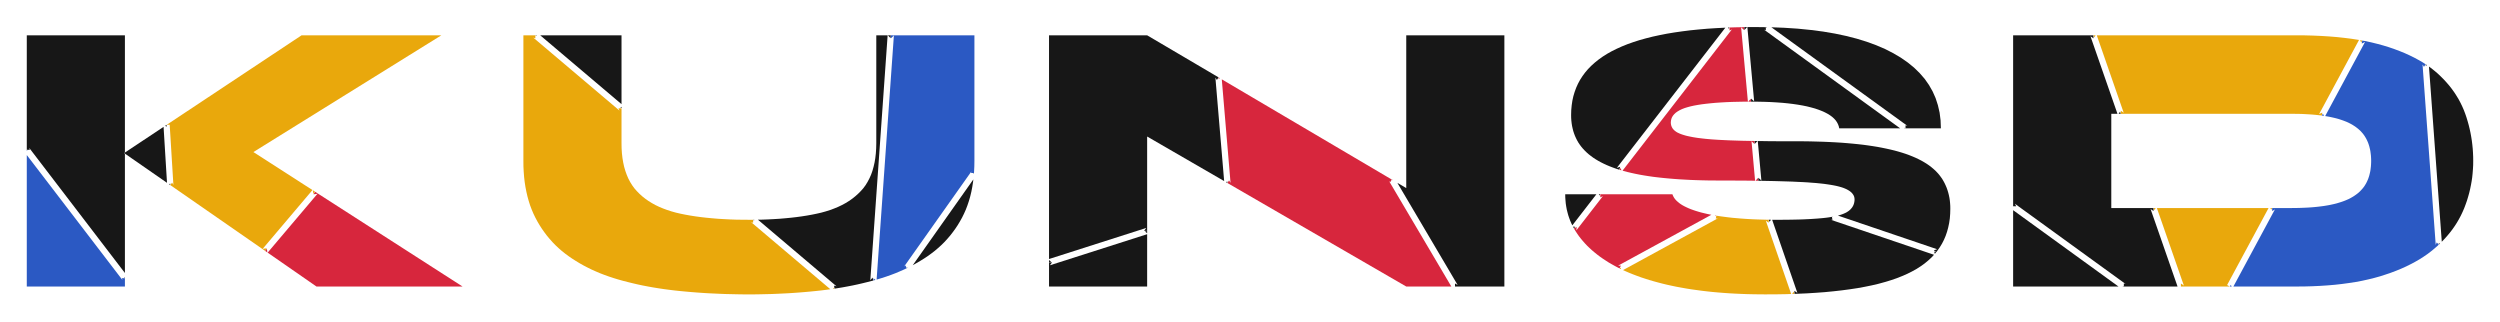
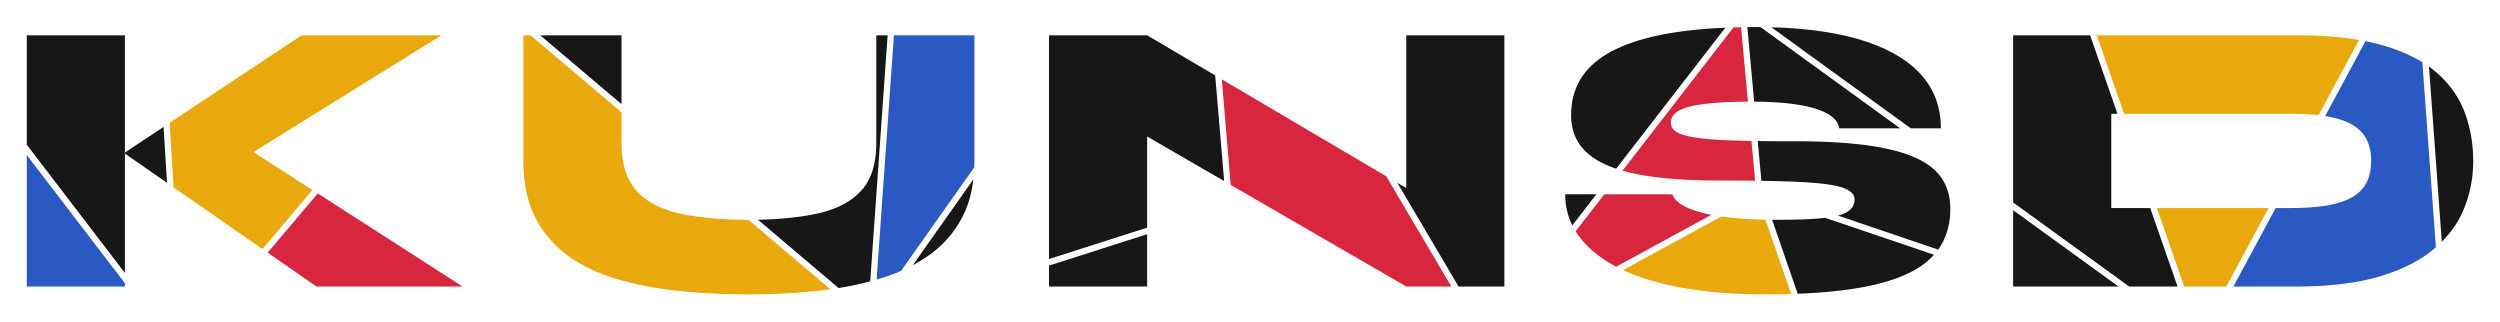
<svg xmlns="http://www.w3.org/2000/svg" viewBox="20 64 560 72" role="img" aria-label="KUNSD">
-   <path d="M47.98 128.18L47.98 126.31L47.30 126.31L47.43 126.72L47.43 126.73L26.00 98.73L26.00 128.18ZM26.01 97.59L26.00 97.59L26.00 97.81L26.14 97.76Z" fill="#2b59c3" />
-   <path d="M123.61 128.18L90.59 106.96L90.22 107.53L91.11 107.40L91.12 107.40L79.95 120.59L90.89 128.18ZM79.44 120.11L79.38 120.20L79.89 120.55L79.78 119.71Z" fill="#d7263d" />
-   <path d="M57.41 104.95L56.64 92.42L47.98 98.17L47.98 98.41ZM58.14 105.45L58.14 105.44L58.13 105.12L57.87 105.27ZM57.32 92.00L57.31 91.98L56.98 92.19L57.34 92.37ZM26.00 71.91L26.00 97.56L26.69 97.56L26.55 97.15L26.56 97.15L47.98 125.15L47.98 98.41L47.81 98.29L47.98 98.17L47.98 71.91ZM47.98 126.28L47.98 126.07L47.84 126.11L47.97 126.28Z" fill="#171717" />
-   <path d="M79.37 120.18L79.76 119.62L78.85 119.74L78.84 119.74L89.99 106.57L76.76 98.06L118.86 71.91L87.55 71.91L57.32 91.97L57.33 91.97L58.01 91.93L58.84 105.42L58.84 105.42L58.55 104.90L58.15 105.46ZM90.58 106.95L90.08 106.62L90.19 107.41L90.54 107.01Z" fill="#e9a80c" />
-   <path d="M225.25 122.96L226.12 122.45L226.98 121.92L227.81 121.37L228.61 120.79L229.39 120.19L230.13 119.56L230.85 118.91L231.54 118.23L232.19 117.52L232.82 116.79L233.41 116.03L233.98 115.25L234.52 114.44L235.02 113.61L235.50 112.75L235.94 111.86L236.35 110.94L236.71 109.99L237.04 109.01L237.33 108.00L237.58 106.96L237.79 105.88L237.96 104.78L238.03 104.19L224.46 123.40ZM238.17 102.81L238.15 102.81L238.06 102.94L238.15 102.98ZM223.13 124.06L223.14 124.07L223.28 124.00L223.22 123.93Z" fill="#171717" />
-   <path d="M215.90 100.41L215.68 101.37L215.42 102.29L215.11 103.16L214.74 103.98L214.33 104.76L213.88 105.49L213.37 106.18L212.81 106.81L212.21 107.41L211.57 107.98L210.89 108.52L210.17 109.02L209.41 109.49L208.60 109.93L207.76 110.33L206.87 110.70L205.95 111.04L204.98 111.35L203.97 111.63L202.92 111.87L201.84 112.09L200.72 112.29L199.57 112.47L198.39 112.63L197.18 112.77L195.93 112.89L194.65 113.00L193.35 113.08L192.01 113.15L190.64 113.20L189.77 113.21L207.38 128.13L207.37 128.13L206.83 127.98L206.93 128.66L207.49 128.57L208.66 128.38L209.81 128.17L210.95 127.95L212.08 127.71L213.20 127.45L214.30 127.18L215.39 126.90L215.63 126.83L215.45 126.17L214.95 126.78L214.95 126.78L218.83 71.91L216.29 71.91L216.29 96.09L216.26 97.24L216.19 98.34L216.07 99.40ZM188.72 113.23L188.72 113.24L188.90 113.39L188.96 113.23ZM219.53 71.91L218.89 71.91L219.49 72.55L219.53 72.05ZM140.12 72.07L140.18 71.91L139.94 71.91L139.94 71.92ZM159.20 88.23L159.22 88.23L159.22 87.93L158.97 88.04ZM159.22 71.91L141.01 71.91L159.22 87.33Z" fill="#171717" />
-   <path d="M218.56 125.94L219.58 125.58L220.58 125.20L221.55 124.79L222.51 124.37L223.11 124.08L222.81 123.46L222.56 123.68L222.55 123.67L237.60 102.39L237.60 102.39L237.48 102.72L238.17 102.78L238.19 102.47L238.25 101.27L238.27 100.04L238.27 71.91L219.55 71.91L219.55 72.59L220.23 71.95L220.23 71.95L216.36 126.63L216.46 126.60L217.52 126.28ZM215.65 126.80L215.65 126.83L216.11 126.70L215.68 126.34Z" fill="#2b59c3" />
-   <path d="M186.32 113.22L184.88 113.20L183.47 113.15L182.11 113.08L180.77 113.00L179.48 112.89L178.22 112.77L176.99 112.63L175.80 112.47L174.65 112.29L173.53 112.09L172.45 111.87L171.41 111.63L170.41 111.35L169.45 111.04L168.53 110.70L167.65 110.33L166.81 109.93L166.02 109.49L165.26 109.02L164.55 108.52L163.87 107.98L163.24 107.41L162.65 106.81L162.10 106.18L161.60 105.49L161.15 104.76L160.74 103.98L160.39 103.16L160.08 102.29L159.81 101.37L159.60 100.41L159.43 99.40L159.31 98.34L159.24 97.24L159.22 96.09L159.22 88.26L158.53 88.26L158.77 88.78L158.77 88.78L139.47 72.44L139.48 72.43L139.92 72.59L139.92 71.91L137.24 71.91L137.24 100.04L137.25 101.27L137.31 102.47L137.40 103.64L137.53 104.78L137.70 105.88L137.91 106.96L138.15 108.00L138.43 109.01L138.74 109.99L139.10 110.94L139.49 111.86L139.92 112.75L140.38 113.61L140.87 114.44L141.39 115.25L141.94 116.03L142.51 116.79L143.12 117.52L143.75 118.23L144.41 118.91L145.10 119.56L145.82 120.19L146.57 120.79L147.35 121.37L148.15 121.92L148.98 122.45L149.82 122.96L150.69 123.45L151.59 123.92L152.50 124.37L153.44 124.79L154.40 125.20L155.39 125.58L156.39 125.94L157.42 126.28L158.47 126.60L159.54 126.90L160.63 127.18L161.73 127.45L162.84 127.71L163.97 127.95L165.12 128.17L166.28 128.38L167.46 128.57L168.65 128.75L169.86 128.91L171.08 129.06L172.32 129.19L173.57 129.31L174.83 129.42L176.09 129.52L177.36 129.61L178.64 129.69L179.93 129.75L181.22 129.81L182.52 129.86L183.83 129.89L185.14 129.92L186.47 129.94L187.80 129.94L189.06 129.94L190.31 129.92L191.56 129.89L192.81 129.86L194.06 129.81L195.30 129.75L196.55 129.69L197.78 129.61L199.02 129.52L200.25 129.42L201.48 129.31L202.70 129.19L203.92 129.06L205.12 128.91L206.00 128.79L188.25 113.76L188.26 113.76L188.70 113.92L188.70 113.23L187.80 113.23ZM206.91 128.66L206.91 128.65L206.68 128.46L206.61 128.71Z" fill="#e9a80c" />
-   <path d="M276.96 128.18L276.96 116.46L255.19 123.42L255.19 123.41L255.66 122.76L254.98 122.76L254.98 128.18ZM276.96 115.73L276.93 115.73L276.48 115.88L276.96 116.23Z" fill="#171717" />
-   <path d="M292.97 81.69L293.25 81.51L292.95 81.34L292.95 81.35ZM335.00 128.18L345.10 128.18L331.16 104.58L331.17 104.57L331.41 104.81L331.76 104.22L293.68 81.77L295.64 104.93L295.63 104.93L295.30 104.40L294.95 105.00Z" fill="#d7263d" />
-   <path d="M335.00 71.91L335.00 106.13L333.01 104.96L346.51 127.83L346.51 127.83L345.92 127.50L345.92 128.18L355.91 128.18L356.98 128.18L356.98 123.58L356.98 71.91ZM331.78 104.23L331.78 104.24L331.86 104.37L331.92 104.31Z" fill="#171717" />
-   <path d="M276.75 115.06L276.75 115.07L276.28 115.71L276.96 115.71L276.96 94.58L294.21 104.56L292.25 81.39L292.25 81.39L292.59 81.92L292.94 81.32L276.96 71.91L260.00 71.91L254.98 71.91L254.98 79.01L254.98 122.02ZM294.93 104.98L294.94 104.97L294.91 104.63L294.63 104.81ZM255.01 122.74L255.46 122.60L254.98 122.25L254.98 122.74Z" fill="#171717" />
-   <path d="M454.69 90.95L454.47 89.22L454.09 87.57L453.58 85.99L452.91 84.48L452.09 83.04L451.13 81.67L450.01 80.38L448.75 79.15L447.34 78.00L445.79 76.92L444.08 75.91L442.23 74.97L440.25 74.12L438.14 73.35L435.90 72.66L433.52 72.05L431.01 71.52L428.37 71.07L425.59 70.71L422.69 70.42L419.65 70.22L416.79 70.11L447.24 92.18L447.24 92.19L446.84 92.06L446.84 92.75L454.76 92.75ZM415.58 70.09L415.58 70.10L415.74 70.22L415.78 70.09Z" fill="#171717" />
-   <path d="M426.70 129.59L428.73 129.44L430.69 129.25L432.56 129.04L434.36 128.80L436.08 128.54L437.72 128.24L439.29 127.92L440.78 127.57L442.20 127.18L443.55 126.77L444.84 126.33L446.05 125.85L447.20 125.35L448.28 124.81L449.29 124.25L450.23 123.65L451.11 123.02L451.91 122.36L452.65 121.68L453.22 121.07L430.13 113.24L430.14 113.23L430.47 113.25L430.35 112.57L430.20 112.60L429.64 112.69L429.05 112.77L428.43 112.84L427.77 112.90L427.07 112.96L426.34 113.01L425.57 113.06L424.76 113.10L423.91 113.14L423.02 113.17L422.10 113.19L421.13 113.21L420.13 113.22L419.09 113.23L418.01 113.23L416.96 113.23L422.61 129.60L422.60 129.60L421.94 129.14L421.96 129.83L422.40 129.81L424.59 129.72ZM453.69 120.51L453.67 120.49L453.25 120.34L453.40 120.87ZM416.22 113.25L416.37 113.68L416.70 113.23L416.22 113.22Z" fill="#171717" />
-   <path d="M384.96 125.12L385.81 125.46L386.68 125.79L387.58 126.12L388.50 126.42L389.44 126.72L390.40 127.00L391.39 127.27L392.39 127.53L393.42 127.78L394.47 128.01L395.53 128.23L396.62 128.43L397.74 128.63L398.87 128.81L400.02 128.97L401.20 129.13L402.39 129.27L403.60 129.40L404.84 129.51L406.09 129.61L407.36 129.70L408.64 129.77L409.95 129.83L411.28 129.88L412.62 129.91L413.99 129.93L415.37 129.94L417.79 129.93L420.14 129.89L421.22 129.85L415.55 113.45L415.56 113.45L416.19 113.90L416.20 113.22L415.82 113.22L414.77 113.19L413.73 113.16L412.72 113.12L411.73 113.07L410.76 113.01L409.82 112.94L408.90 112.86L408.00 112.78L407.12 112.68L406.27 112.57L405.44 112.46L404.64 112.34L404.46 112.31L404.34 112.98L404.78 112.91L404.78 112.92L383.56 124.50L384.13 124.76ZM382.80 124.11L382.80 124.13L383.11 124.28L383.10 123.95ZM421.94 129.80L421.78 129.35L421.44 129.84L421.94 129.83Z" fill="#e9a80c" />
-   <path d="M370.73 109.58L370.83 110.25L370.95 110.91L371.11 111.55L371.28 112.19L371.49 112.81L371.72 113.43L371.98 114.03L372.20 114.48L377.59 107.52L370.61 107.52L370.62 108.22L370.67 108.90ZM372.56 115.15L372.58 115.14L372.84 114.80L372.35 114.76ZM378.46 107.53L378.46 107.52L378.14 107.52L378.27 107.79ZM404.48 70.30L402.47 70.43L400.52 70.60L398.63 70.79L396.81 71.02L395.06 71.27L393.37 71.55L391.74 71.87L390.18 72.21L388.68 72.59L387.24 72.99L385.87 73.43L384.57 73.89L383.33 74.39L382.15 74.92L381.04 75.47L379.99 76.06L379.01 76.68L378.10 77.33L377.25 78.01L376.46 78.72L375.73 79.46L375.07 80.24L374.48 81.04L373.94 81.88L373.47 82.75L373.06 83.66L372.72 84.59L372.43 85.56L372.21 86.56L372.06 87.59L371.96 88.66L371.93 89.76L371.94 90.39L371.98 91.01L372.05 91.62L372.14 92.21L372.27 92.79L372.41 93.35L372.59 93.90L372.79 94.43L373.02 94.94L373.27 95.44L373.55 95.93L373.86 96.39L374.20 96.85L374.57 97.29L374.97 97.72L375.39 98.13L375.85 98.54L376.34 98.92L376.85 99.30L377.40 99.66L377.98 100.01L378.58 100.34L379.22 100.66L379.89 100.97L380.58 101.26L381.31 101.54L382.07 101.81L382.72 102.02L382.93 101.36L382.19 101.60L382.18 101.59L406.48 70.20ZM407.38 70.18L407.37 70.16L407.06 70.18L407.19 70.42Z" fill="#171717" />
-   <path d="M373.69 116.91L374.11 117.45L374.55 117.98L375.02 118.51L375.51 119.03L376.03 119.53L376.57 120.03L377.14 120.51L377.73 120.99L378.35 121.46L378.99 121.91L379.66 122.35L380.34 122.79L381.05 123.20L381.79 123.61L382.55 124.01L382.78 124.12L383.08 123.50L382.45 123.51L382.45 123.51L403.35 112.11L403.13 112.07L402.41 111.92L401.73 111.76L401.07 111.60L400.44 111.42L399.85 111.24L399.28 111.05L398.73 110.85L398.22 110.64L397.74 110.42L397.29 110.20L396.87 109.97L396.49 109.73L396.14 109.48L395.83 109.22L395.54 108.96L395.29 108.69L395.07 108.41L394.89 108.12L394.74 107.82L394.62 107.52L378.48 107.52L378.48 108.20L379.02 107.94L379.03 107.95L373.11 115.59L373.11 115.58L373.17 114.84L372.56 115.17L372.59 115.21L372.93 115.79L373.30 116.35ZM404.21 112.26L404.24 112.42L404.43 112.31L404.43 112.30ZM409.28 95.50L408.33 95.47L407.43 95.44L406.56 95.40L405.72 95.36L404.92 95.32L404.15 95.27L403.42 95.22L402.72 95.16L402.06 95.10L401.43 95.03L400.84 94.96L400.28 94.89L399.76 94.81L399.27 94.73L398.80 94.64L398.36 94.55L397.94 94.46L397.55 94.36L397.18 94.25L396.83 94.14L396.52 94.03L396.22 93.91L395.96 93.79L395.71 93.67L395.50 93.54L395.30 93.40L395.12 93.26L394.96 93.11L394.81 92.95L394.68 92.79L394.57 92.61L394.48 92.43L394.40 92.25L394.34 92.05L394.30 91.85L394.27 91.64L394.26 91.43L394.30 91.01L394.39 90.62L394.54 90.24L394.76 89.89L395.04 89.56L395.37 89.25L395.78 88.96L396.24 88.69L396.76 88.44L397.35 88.21L398.00 88.01L398.71 87.82L399.48 87.65L400.32 87.50L401.22 87.36L402.19 87.24L403.22 87.13L404.32 87.03L405.49 86.95L406.72 86.88L408.01 86.83L409.37 86.80L410.80 86.77L411.53 86.77L410.01 70.14L410.02 70.14L410.71 70.76L410.70 70.08L408.70 70.12L407.40 70.16L407.42 70.85L407.93 70.59L407.94 70.59L383.45 102.23L383.69 102.30L384.55 102.53L385.44 102.74L386.36 102.94L387.31 103.13L388.29 103.30L389.30 103.46L390.35 103.61L391.43 103.74L392.54 103.86L393.69 103.97L394.87 104.07L396.08 104.16L397.33 104.23L398.61 104.30L399.93 104.35L401.27 104.39L402.66 104.42L404.07 104.43L405.52 104.44L407.45 104.44L409.30 104.45L411.08 104.46L412.79 104.48L413.14 104.48L412.34 95.64L412.35 95.64L413.01 96.26L413.02 95.58L412.36 95.57L411.29 95.55L410.26 95.53ZM412.22 86.77L412.22 86.65L412.17 86.13L411.60 86.77ZM413.84 104.49L413.84 104.40L413.79 103.87L413.23 104.49ZM382.74 102.02L382.87 102.06L383.19 102.16L383.03 101.64L382.75 101.99Z" fill="#d7263d" />
-   <path d="M455.44 117.73L455.82 116.84L456.14 115.91L456.40 114.95L456.61 113.96L456.76 112.93L456.84 111.87L456.87 110.77L456.86 110.13L456.82 109.51L456.76 108.90L456.67 108.30L456.55 107.72L456.41 107.16L456.24 106.60L456.05 106.06L455.83 105.54L455.59 105.03L455.32 104.53L455.03 104.04L454.70 103.58L454.35 103.12L453.96 102.68L453.55 102.25L453.10 101.84L452.62 101.44L452.11 101.05L451.57 100.68L451.00 100.33L450.39 99.98L449.76 99.66L449.09 99.34L448.39 99.04L447.66 98.75L446.89 98.47L446.09 98.21L445.25 97.96L444.38 97.72L443.47 97.50L442.53 97.29L441.55 97.09L440.54 96.90L439.49 96.73L438.41 96.57L437.29 96.42L436.13 96.29L434.93 96.17L433.70 96.06L432.42 95.96L431.11 95.88L429.76 95.81L428.36 95.75L426.93 95.71L425.46 95.67L423.95 95.65L422.40 95.65L421.00 95.65L419.64 95.64L418.33 95.64L417.05 95.63L415.81 95.62L414.62 95.60L413.74 95.59L414.55 104.43L414.54 104.43L413.87 103.81L413.86 104.49L414.42 104.50L415.98 104.53L417.47 104.56L418.89 104.60L420.23 104.64L421.49 104.68L422.69 104.74L423.81 104.79L424.87 104.85L425.87 104.93L426.82 105.00L427.71 105.09L428.55 105.18L429.33 105.29L430.06 105.40L430.73 105.52L431.34 105.64L431.91 105.78L432.41 105.92L432.87 106.07L433.27 106.23L433.65 106.40L433.98 106.58L434.28 106.77L434.55 106.97L434.78 107.18L434.97 107.40L435.13 107.63L435.26 107.87L435.35 108.13L435.40 108.39L435.42 108.66L435.41 108.95L435.37 109.23L435.32 109.49L435.24 109.75L435.14 110.00L435.02 110.23L434.88 110.46L434.71 110.67L434.53 110.88L434.32 111.07L434.09 111.26L433.83 111.43L433.56 111.60L433.24 111.75L432.90 111.90L432.53 112.04L432.13 112.17L431.69 112.29L453.92 119.83L453.92 119.84L453.18 120.06L453.71 120.49L453.94 120.20L454.50 119.41L455.00 118.59ZM413.47 95.59L413.04 95.58L413.04 95.67L413.09 96.20L413.66 95.59ZM430.38 112.58L430.53 112.63L430.53 112.54L430.38 112.57ZM416.64 86.86L417.98 86.94L419.25 87.03L420.47 87.15L421.63 87.29L422.73 87.45L423.77 87.63L424.75 87.83L425.67 88.06L426.54 88.30L427.34 88.57L428.08 88.86L428.76 89.16L429.37 89.48L429.92 89.82L430.41 90.18L430.83 90.56L431.19 90.96L431.48 91.38L431.71 91.82L431.88 92.27L431.99 92.75L445.64 92.75L415.15 70.65L415.16 70.65L415.54 70.78L415.55 70.09L413.17 70.06L411.41 70.07L412.93 86.70L412.92 86.70L412.24 86.08L412.24 86.77L412.29 86.77L413.80 86.78L415.25 86.81ZM410.90 70.07L410.72 70.08L410.72 70.22L410.76 70.72L411.34 70.07ZM446.65 92.61L446.61 92.75L446.81 92.75L446.81 92.73Z" fill="#171717" />
-   <path d="M470.94 126.35L470.94 128.18L476.34 128.18L494.54 128.18L470.94 111.08ZM495.72 128.18L495.72 128.17L495.55 128.05L495.51 128.18Z" fill="#171717" />
-   <path d="M567.48 117.61L568.13 116.89L568.74 116.16L569.31 115.42L569.84 114.66L570.34 113.89L570.80 113.10L571.23 112.29L571.62 111.47L571.98 110.64L572.30 109.79L572.60 108.94L572.86 108.08L573.10 107.22L573.31 106.34L573.49 105.46L573.65 104.58L573.78 103.68L573.87 102.78L573.94 101.88L573.99 100.96L574.00 100.04L573.99 99.12L573.95 98.21L573.89 97.30L573.80 96.40L573.69 95.51L573.55 94.63L573.39 93.75L573.20 92.87L572.99 92.01L572.75 91.15L572.49 90.29L572.20 89.45L571.88 88.61L571.52 87.79L571.13 86.99L570.71 86.20L570.24 85.43L569.75 84.67L569.21 83.92L568.64 83.19L568.03 82.48L567.39 81.78L566.71 81.10L566.00 80.43L565.24 79.79L564.44 79.16L564.09 78.91L566.96 118.15ZM563.59 78.56L563.36 78.41L563.35 78.43L563.38 78.75L563.64 78.59ZM566.30 118.76L566.31 118.78L566.54 118.56L566.28 118.46Z" fill="#171717" />
-   <path d="M492.93 110.60L492.93 89.49L494.31 89.49L488.27 72.14L488.28 72.13L488.93 72.59L488.93 71.91L470.94 71.91L470.94 110.21L471.63 110.21L471.35 109.66L471.35 109.65L496.14 127.62L496.14 127.62L495.74 127.49L495.74 128.18L507.77 128.18L501.73 110.83L501.74 110.82L502.39 111.28L502.39 110.60ZM495.04 89.49L495.04 89.46L494.89 89.03L494.56 89.49Z" fill="#171717" />
-   <path d="M528.54 110.60L528.76 110.96L528.94 110.62L528.94 110.60ZM503.14 110.60L509.18 127.95L509.17 127.96L508.52 127.50L508.52 128.18L519.48 128.18L519.48 128.18L518.87 127.85L528.16 110.60ZM502.41 110.63L502.56 111.06L502.89 110.60L502.41 110.60ZM545.09 72.48L543.43 72.30L541.71 72.16L539.93 72.05L538.10 71.97L536.20 71.92L534.25 71.91L489.68 71.91L495.71 89.26L495.71 89.26L495.06 88.81L495.06 89.49L533.37 89.49L534.19 89.50L534.97 89.51L535.74 89.53L536.49 89.57L537.22 89.61L537.93 89.66L538.61 89.72L539.28 89.79L539.92 89.86L540.09 89.89L540.19 89.21L539.49 89.56L539.48 89.56L548.42 72.95L548.25 72.92L546.70 72.68ZM549.13 73.11L549.13 73.08L548.65 72.99L548.91 73.53ZM488.95 71.94L489.10 72.37L489.43 71.91L488.95 71.91Z" fill="#e9a80c" />
-   <path d="M537.90 128.12L539.65 128.04L541.35 127.93L543.00 127.79L544.60 127.61L546.14 127.40L547.64 127.17L549.08 126.90L550.48 126.59L551.82 126.26L553.12 125.90L554.36 125.50L555.57 125.09L556.73 124.65L557.85 124.19L558.94 123.70L559.97 123.19L560.97 122.66L561.93 122.11L562.84 121.53L563.72 120.93L564.55 120.30L565.34 119.65L566.09 118.99L566.29 118.79L565.82 118.30L565.61 118.84L565.60 118.84L562.65 78.46L562.66 78.46L562.97 78.98L563.34 78.40L562.70 77.98L561.75 77.43L560.77 76.90L559.73 76.39L558.65 75.90L557.52 75.44L556.35 75.00L555.13 74.58L553.86 74.19L552.54 73.83L551.17 73.49L549.74 73.19L549.15 73.09L549.03 73.76L549.75 73.41L549.76 73.42L540.84 90.00L541.15 90.05L541.73 90.15L542.29 90.27L542.83 90.39L543.36 90.52L543.86 90.66L544.35 90.82L544.82 90.98L545.27 91.15L545.70 91.32L546.11 91.51L546.50 91.71L546.87 91.91L547.22 92.13L547.56 92.35L547.88 92.59L548.19 92.83L548.47 93.08L548.75 93.34L549.00 93.61L549.25 93.89L549.47 94.18L549.68 94.48L549.87 94.79L550.05 95.10L550.21 95.43L550.36 95.76L550.50 96.11L550.62 96.46L550.73 96.82L550.82 97.19L550.91 97.57L550.98 97.96L551.03 98.36L551.08 98.77L551.11 99.18L551.13 99.61L551.14 100.04L551.13 100.48L551.11 100.90L551.08 101.32L551.03 101.73L550.98 102.13L550.91 102.52L550.82 102.90L550.73 103.27L550.62 103.63L550.50 103.98L550.36 104.33L550.21 104.66L550.05 104.99L549.87 105.30L549.68 105.61L549.47 105.91L549.25 106.19L549.00 106.47L548.75 106.74L548.47 107.01L548.19 107.26L547.88 107.50L547.56 107.73L547.22 107.96L546.87 108.17L546.50 108.38L546.11 108.58L545.70 108.76L545.27 108.94L544.82 109.11L544.35 109.27L543.86 109.42L543.36 109.57L542.83 109.70L542.29 109.82L541.73 109.94L541.15 110.04L540.54 110.14L539.92 110.22L539.28 110.30L538.61 110.37L537.93 110.43L537.22 110.48L536.49 110.52L535.74 110.55L534.97 110.58L534.19 110.59L533.37 110.60L528.97 110.60L528.97 111.28L529.56 110.92L529.57 110.93L520.28 128.18L534.25 128.18L536.10 128.17ZM540.12 89.86L540.11 89.89L540.54 89.95L540.58 89.96L540.33 89.46ZM519.50 128.16L519.50 128.18L519.90 128.18L519.69 127.82Z" fill="#2b59c3" />
+   <path d="M47.98 128.18L47.98 127.45L26.00 98.73L26.00 128.18Z" fill="#2b59c3" />
+   <path d="M123.61 128.18L91.18 107.33L79.95 120.59L90.89 128.18Z" fill="#d7263d" />
+   <path d="M26.00 96.42L47.98 125.15L47.98 98.41L47.81 98.29L47.98 98.17L47.98 71.91L26.00 71.91ZM56.64 92.42L47.98 98.17L47.98 98.41L57.41 104.95Z" fill="#171717" />
+   <path d="M78.80 119.79L89.99 106.57L76.76 98.06L118.86 71.91L87.55 71.91L57.99 91.53L58.88 105.97Z" fill="#e9a80c" />
+   <path d="M225.25 122.96L226.12 122.45L226.98 121.92L227.81 121.37L228.61 120.79L229.39 120.19L230.13 119.56L230.85 118.91L231.54 118.23L232.19 117.52L232.82 116.79L233.41 116.03L233.98 115.25L234.52 114.44L235.02 113.61L235.50 112.75L235.94 111.86L236.35 110.94L236.71 109.99L237.04 109.01L237.33 108.00L237.58 106.96L237.79 105.88L237.96 104.78L238.03 104.19L224.46 123.40Z" fill="#171717" />
+   <path d="M141.01 71.91L159.22 87.33L159.22 71.91ZM215.68 101.37L215.42 102.29L215.11 103.16L214.74 103.98L214.33 104.76L213.88 105.49L213.37 106.18L212.81 106.81L212.21 107.41L211.57 107.98L210.89 108.52L210.17 109.02L209.41 109.49L208.60 109.93L207.76 110.33L206.87 110.70L205.95 111.04L204.98 111.35L203.97 111.63L202.92 111.87L201.84 112.09L200.72 112.29L199.57 112.47L198.39 112.63L197.18 112.77L195.93 112.89L194.65 113.00L193.35 113.08L192.01 113.15L190.64 113.20L189.77 113.21L207.84 128.52L208.66 128.38L209.81 128.17L210.95 127.95L212.08 127.71L213.20 127.45L214.30 127.18L214.93 127.02L218.83 71.91L216.29 71.91L216.29 96.09L216.26 97.24L216.19 98.34L216.07 99.40L215.90 100.41Z" fill="#171717" />
+   <path d="M218.56 125.94L219.58 125.58L220.58 125.20L221.55 124.79L221.85 124.66L238.24 101.47L238.25 101.27L238.27 100.04L238.27 71.91L220.24 71.91L216.36 126.63L216.46 126.60L217.52 126.28Z" fill="#2b59c3" />
+   <path d="M186.32 113.22L184.88 113.20L183.47 113.15L182.11 113.08L180.77 113.00L179.48 112.89L178.22 112.77L176.99 112.63L175.80 112.47L174.65 112.29L173.53 112.09L172.45 111.87L171.41 111.63L170.41 111.35L169.45 111.04L168.53 110.70L167.65 110.33L166.81 109.93L166.02 109.49L165.26 109.02L164.55 108.52L163.87 107.98L163.24 107.41L162.65 106.81L162.10 106.18L161.60 105.49L161.15 104.76L160.74 103.98L160.39 103.16L160.08 102.29L159.81 101.37L159.60 100.41L159.43 99.40L159.31 98.34L159.24 97.24L159.22 96.09L159.22 89.17L138.84 71.91L137.24 71.91L137.24 100.04L137.25 101.27L137.31 102.47L137.40 103.64L137.53 104.78L137.70 105.88L137.91 106.96L138.15 108.00L138.43 109.01L138.74 109.99L139.10 110.94L139.49 111.86L139.92 112.75L140.38 113.61L140.87 114.44L141.39 115.25L141.94 116.03L142.51 116.79L143.12 117.52L143.75 118.23L144.41 118.91L145.10 119.56L145.82 120.19L146.57 120.79L147.35 121.37L148.15 121.92L148.98 122.45L149.82 122.96L150.69 123.45L151.59 123.92L152.50 124.37L153.44 124.79L154.40 125.20L155.39 125.58L156.39 125.94L157.42 126.28L158.47 126.60L159.54 126.90L160.63 127.18L161.73 127.45L162.84 127.71L163.97 127.95L165.12 128.17L166.28 128.38L167.46 128.57L168.65 128.75L169.86 128.91L171.08 129.06L172.32 129.19L173.57 129.31L174.83 129.42L176.09 129.52L177.36 129.61L178.64 129.69L179.93 129.75L181.22 129.81L182.52 129.86L183.83 129.89L185.14 129.92L186.47 129.94L187.80 129.94L189.06 129.94L190.31 129.92L191.56 129.89L192.81 129.86L194.06 129.81L195.30 129.75L196.55 129.69L197.78 129.61L199.02 129.52L200.25 129.42L201.48 129.31L202.70 129.19L203.92 129.06L205.12 128.91L206.00 128.79L187.63 113.23Z" fill="#e9a80c" />
+   <path d="M276.96 128.18L276.96 116.46L254.98 123.49L254.98 128.18Z" fill="#171717" />
+   <path d="M335.00 128.18L345.10 128.18L330.52 103.49L293.68 81.77L295.68 105.42Z" fill="#d7263d" />
+   <path d="M335.00 71.91L335.00 106.13L333.01 104.96L346.72 128.18L355.91 128.18L356.98 128.18L356.98 123.58L356.98 71.91Z" fill="#171717" />
+   <path d="M276.96 114.99L276.96 94.58L294.21 104.56L292.20 80.89L276.96 71.91L260.00 71.91L254.98 71.91L254.98 79.01L254.98 122.02Z" fill="#171717" />
+   <path d="M454.69 90.95L454.47 89.22L454.09 87.57L453.58 85.99L452.91 84.48L452.09 83.04L451.13 81.67L450.01 80.38L448.75 79.15L447.34 78.00L445.79 76.92L444.08 75.91L442.23 74.97L440.25 74.12L438.14 73.35L435.90 72.66L433.52 72.05L431.01 71.52L428.37 71.07L425.59 70.71L422.69 70.42L419.65 70.22L416.79 70.11L448.02 92.75L454.76 92.75Z" fill="#171717" />
+   <path d="M426.70 129.59L428.73 129.44L430.69 129.25L432.56 129.04L434.36 128.80L436.08 128.54L437.72 128.24L439.29 127.92L440.78 127.57L442.20 127.18L443.55 126.77L444.84 126.33L446.05 125.85L447.20 125.35L448.28 124.81L449.29 124.25L450.23 123.65L451.11 123.02L451.91 122.36L452.65 121.68L453.22 121.07L428.83 112.79L428.43 112.84L427.77 112.90L427.07 112.96L426.34 113.01L425.57 113.06L424.76 113.10L423.91 113.14L423.02 113.17L422.10 113.19L421.13 113.21L420.13 113.22L419.09 113.23L418.01 113.23L416.96 113.23L422.68 129.80L424.59 129.72Z" fill="#171717" />
+   <path d="M384.96 125.12L385.81 125.46L386.68 125.79L387.58 126.12L388.50 126.42L389.44 126.72L390.40 127.00L391.39 127.27L392.39 127.53L393.42 127.78L394.47 128.01L395.53 128.23L396.62 128.43L397.74 128.63L398.87 128.81L400.02 128.97L401.20 129.13L402.39 129.27L403.60 129.40L404.84 129.51L406.09 129.61L407.36 129.70L408.64 129.77L409.95 129.83L411.28 129.88L412.62 129.91L413.99 129.93L415.37 129.94L417.79 129.93L420.14 129.89L421.22 129.85L415.47 113.21L414.77 113.19L413.73 113.16L412.72 113.12L411.73 113.07L410.76 113.01L409.82 112.94L408.90 112.86L408.00 112.78L407.12 112.68L406.27 112.57L405.59 112.48L383.56 124.50L384.13 124.76Z" fill="#e9a80c" />
+   <path d="M402.47 70.43L400.52 70.60L398.63 70.79L396.81 71.02L395.06 71.27L393.37 71.55L391.74 71.87L390.18 72.21L388.68 72.59L387.24 72.99L385.87 73.43L384.57 73.89L383.33 74.39L382.15 74.92L381.04 75.47L379.99 76.06L379.01 76.68L378.10 77.33L377.25 78.01L376.46 78.72L375.73 79.46L375.07 80.24L374.48 81.04L373.94 81.88L373.47 82.75L373.06 83.66L372.72 84.59L372.43 85.56L372.21 86.56L372.06 87.59L371.96 88.66L371.93 89.76L371.94 90.39L371.98 91.01L372.05 91.62L372.14 92.21L372.27 92.79L372.41 93.35L372.59 93.90L372.79 94.43L373.02 94.94L373.27 95.44L373.55 95.93L373.86 96.39L374.20 96.85L374.57 97.29L374.97 97.72L375.39 98.13L375.85 98.54L376.34 98.92L376.85 99.30L377.40 99.66L377.98 100.01L378.58 100.34L379.22 100.66L379.89 100.97L380.58 101.26L381.31 101.54L382.02 101.79L406.48 70.20L404.48 70.30ZM370.83 110.25L370.95 110.91L371.11 111.55L371.28 112.19L371.49 112.81L371.72 113.43L371.98 114.03L372.20 114.48L377.59 107.52L370.61 107.52L370.62 108.22L370.67 108.90L370.73 109.58Z" fill="#171717" />
+   <path d="M408.33 95.47L407.43 95.44L406.56 95.40L405.72 95.36L404.92 95.32L404.15 95.27L403.42 95.22L402.72 95.16L402.06 95.10L401.43 95.03L400.84 94.96L400.28 94.89L399.76 94.81L399.27 94.73L398.80 94.64L398.36 94.55L397.94 94.46L397.55 94.36L397.18 94.25L396.83 94.14L396.52 94.03L396.22 93.91L395.96 93.79L395.71 93.67L395.50 93.54L395.30 93.40L395.12 93.26L394.96 93.11L394.81 92.95L394.68 92.79L394.57 92.61L394.48 92.43L394.40 92.25L394.34 92.05L394.30 91.85L394.27 91.64L394.26 91.43L394.30 91.01L394.39 90.62L394.54 90.24L394.76 89.89L395.04 89.56L395.37 89.25L395.78 88.96L396.24 88.69L396.76 88.44L397.35 88.21L398.00 88.01L398.71 87.82L399.48 87.65L400.32 87.50L401.22 87.36L402.19 87.24L403.22 87.13L404.32 87.03L405.49 86.95L406.72 86.88L408.01 86.83L409.37 86.80L410.80 86.77L411.53 86.77L410.00 70.09L408.70 70.12L408.30 70.13L383.45 102.23L383.69 102.30L384.55 102.53L385.44 102.74L386.36 102.94L387.31 103.13L388.29 103.30L389.30 103.46L390.35 103.61L391.43 103.74L392.54 103.86L393.69 103.97L394.87 104.07L396.08 104.16L397.33 104.23L398.61 104.30L399.93 104.35L401.27 104.39L402.66 104.42L404.07 104.43L405.52 104.44L407.45 104.44L409.30 104.45L411.08 104.46L412.79 104.48L413.14 104.48L412.33 95.57L411.29 95.55L410.26 95.53L409.28 95.50ZM374.11 117.45L374.55 117.98L375.02 118.51L375.51 119.03L376.03 119.53L376.57 120.03L377.14 120.51L377.73 120.99L378.35 121.46L378.99 121.91L379.66 122.35L380.34 122.79L381.05 123.20L381.79 123.61L382.03 123.74L403.35 112.11L403.13 112.07L402.41 111.92L401.73 111.76L401.07 111.60L400.44 111.42L399.85 111.24L399.28 111.05L398.73 110.85L398.22 110.64L397.74 110.42L397.29 110.20L396.87 109.97L396.49 109.73L396.14 109.48L395.83 109.22L395.54 108.96L395.29 108.69L395.07 108.41L394.89 108.12L394.74 107.82L394.62 107.52L379.36 107.52L372.94 115.81L373.30 116.35L373.69 116.91Z" fill="#d7263d" />
+   <path d="M417.98 86.94L419.25 87.03L420.47 87.15L421.63 87.29L422.73 87.45L423.77 87.63L424.75 87.83L425.67 88.06L426.54 88.30L427.34 88.57L428.08 88.86L428.76 89.16L429.37 89.48L429.92 89.82L430.41 90.18L430.83 90.56L431.19 90.96L431.48 91.38L431.71 91.82L431.88 92.27L431.99 92.75L445.64 92.75L414.35 70.07L413.17 70.06L411.41 70.07L412.93 86.77L413.80 86.78L415.25 86.81L416.64 86.86ZM455.82 116.84L456.14 115.91L456.40 114.95L456.61 113.96L456.76 112.93L456.84 111.87L456.87 110.77L456.86 110.13L456.82 109.51L456.76 108.90L456.67 108.30L456.55 107.72L456.41 107.16L456.24 106.60L456.05 106.06L455.83 105.54L455.59 105.03L455.32 104.53L455.03 104.04L454.70 103.58L454.35 103.12L453.96 102.68L453.55 102.25L453.10 101.84L452.62 101.44L452.11 101.05L451.57 100.68L451.00 100.33L450.39 99.98L449.76 99.66L449.09 99.34L448.39 99.04L447.66 98.75L446.89 98.47L446.09 98.21L445.25 97.96L444.38 97.72L443.47 97.50L442.53 97.29L441.55 97.09L440.54 96.90L439.49 96.73L438.41 96.57L437.29 96.42L436.13 96.29L434.93 96.17L433.70 96.06L432.42 95.96L431.11 95.88L429.76 95.81L428.36 95.75L426.93 95.71L425.46 95.67L423.95 95.65L422.40 95.65L421.00 95.65L419.64 95.64L418.33 95.64L417.05 95.63L415.81 95.62L414.62 95.60L413.74 95.59L414.55 104.50L415.98 104.53L417.47 104.56L418.89 104.60L420.23 104.64L421.49 104.68L422.69 104.74L423.81 104.79L424.87 104.85L425.87 104.93L426.82 105.00L427.71 105.09L428.55 105.18L429.33 105.29L430.06 105.40L430.73 105.52L431.34 105.64L431.91 105.78L432.41 105.92L432.87 106.07L433.27 106.23L433.65 106.40L433.98 106.58L434.28 106.77L434.55 106.97L434.78 107.18L434.97 107.40L435.13 107.63L435.26 107.87L435.35 108.13L435.40 108.39L435.42 108.66L435.41 108.95L435.37 109.23L435.32 109.49L435.24 109.75L435.14 110.00L435.02 110.23L434.88 110.46L434.71 110.67L434.53 110.88L434.32 111.07L434.09 111.26L433.83 111.43L433.56 111.60L433.24 111.75L432.90 111.90L432.53 112.04L432.13 112.17L431.69 112.29L454.15 119.91L454.50 119.41L455.00 118.59L455.44 117.73Z" fill="#171717" />
+   <path d="M470.94 126.35L470.94 128.18L476.34 128.18L494.54 128.18L470.94 111.08Z" fill="#171717" />
+   <path d="M567.48 117.61L568.13 116.89L568.74 116.16L569.31 115.42L569.84 114.66L570.34 113.89L570.80 113.10L571.23 112.29L571.62 111.47L571.98 110.64L572.30 109.79L572.60 108.94L572.86 108.08L573.10 107.22L573.31 106.34L573.49 105.46L573.65 104.58L573.78 103.68L573.87 102.78L573.94 101.88L573.99 100.96L574.00 100.04L573.99 99.12L573.95 98.21L573.89 97.30L573.80 96.40L573.69 95.51L573.55 94.63L573.39 93.75L573.20 92.87L572.99 92.01L572.75 91.15L572.49 90.29L572.20 89.45L571.88 88.61L571.52 87.79L571.13 86.99L570.71 86.20L570.24 85.43L569.75 84.67L569.21 83.92L568.64 83.19L568.03 82.48L567.39 81.78L566.71 81.10L566.00 80.43L565.24 79.79L564.44 79.16L564.09 78.91L566.96 118.15Z" fill="#171717" />
+   <path d="M492.93 110.60L492.93 89.49L494.31 89.49L488.19 71.91L470.94 71.91L470.94 109.35L496.93 128.18L507.77 128.18L501.65 110.60Z" fill="#171717" />
+   <path d="M543.43 72.30L541.71 72.16L539.93 72.05L538.10 71.97L536.20 71.92L534.25 71.91L489.68 71.91L495.79 89.49L533.37 89.49L534.19 89.50L534.97 89.51L535.74 89.53L536.49 89.57L537.22 89.61L537.93 89.66L538.61 89.72L539.28 89.79L539.36 89.79L548.42 72.95L548.25 72.92L546.70 72.68L545.09 72.48ZM509.26 128.18L518.69 128.18L528.16 110.60L503.14 110.60Z" fill="#e9a80c" />
+   <path d="M537.90 128.12L539.65 128.04L541.35 127.93L543.00 127.79L544.60 127.61L546.14 127.40L547.64 127.17L549.08 126.90L550.48 126.59L551.82 126.26L553.12 125.90L554.36 125.50L555.57 125.09L556.73 124.65L557.85 124.19L558.94 123.70L559.97 123.19L560.97 122.66L561.93 122.11L562.84 121.53L563.72 120.93L564.55 120.30L565.34 119.65L565.64 119.38L562.61 77.93L561.75 77.43L560.77 76.90L559.73 76.39L558.65 75.90L557.52 75.44L556.35 75.00L555.13 74.58L553.86 74.19L552.54 73.83L551.17 73.49L549.87 73.22L540.84 90.00L541.15 90.05L541.73 90.15L542.29 90.27L542.83 90.39L543.36 90.52L543.86 90.66L544.35 90.82L544.82 90.98L545.27 91.15L545.70 91.32L546.11 91.51L546.50 91.71L546.87 91.91L547.22 92.13L547.56 92.35L547.88 92.59L548.19 92.83L548.47 93.08L548.75 93.34L549.00 93.61L549.25 93.89L549.47 94.18L549.68 94.48L549.87 94.79L550.05 95.10L550.21 95.43L550.36 95.76L550.50 96.11L550.62 96.46L550.73 96.82L550.82 97.19L550.91 97.57L550.98 97.96L551.03 98.36L551.08 98.77L551.11 99.18L551.13 99.61L551.14 100.04L551.13 100.48L551.11 100.90L551.08 101.32L551.03 101.73L550.98 102.13L550.91 102.52L550.82 102.90L550.73 103.27L550.62 103.63L550.50 103.98L550.36 104.33L550.21 104.66L550.05 104.99L549.87 105.30L549.68 105.61L549.47 105.91L549.25 106.19L549.00 106.47L548.75 106.74L548.47 107.01L548.19 107.26L547.88 107.50L547.56 107.73L547.22 107.96L546.87 108.17L546.50 108.38L546.11 108.58L545.70 108.76L545.27 108.94L544.82 109.11L544.35 109.27L543.86 109.42L543.36 109.57L542.83 109.70L542.29 109.82L541.73 109.94L541.15 110.04L540.54 110.14L539.92 110.22L539.28 110.30L538.61 110.37L537.93 110.43L537.22 110.48L536.49 110.52L535.74 110.55L534.97 110.58L534.19 110.59L533.37 110.60L529.75 110.60L520.28 128.18L534.25 128.18L536.10 128.17Z" fill="#2b59c3" />
</svg>
